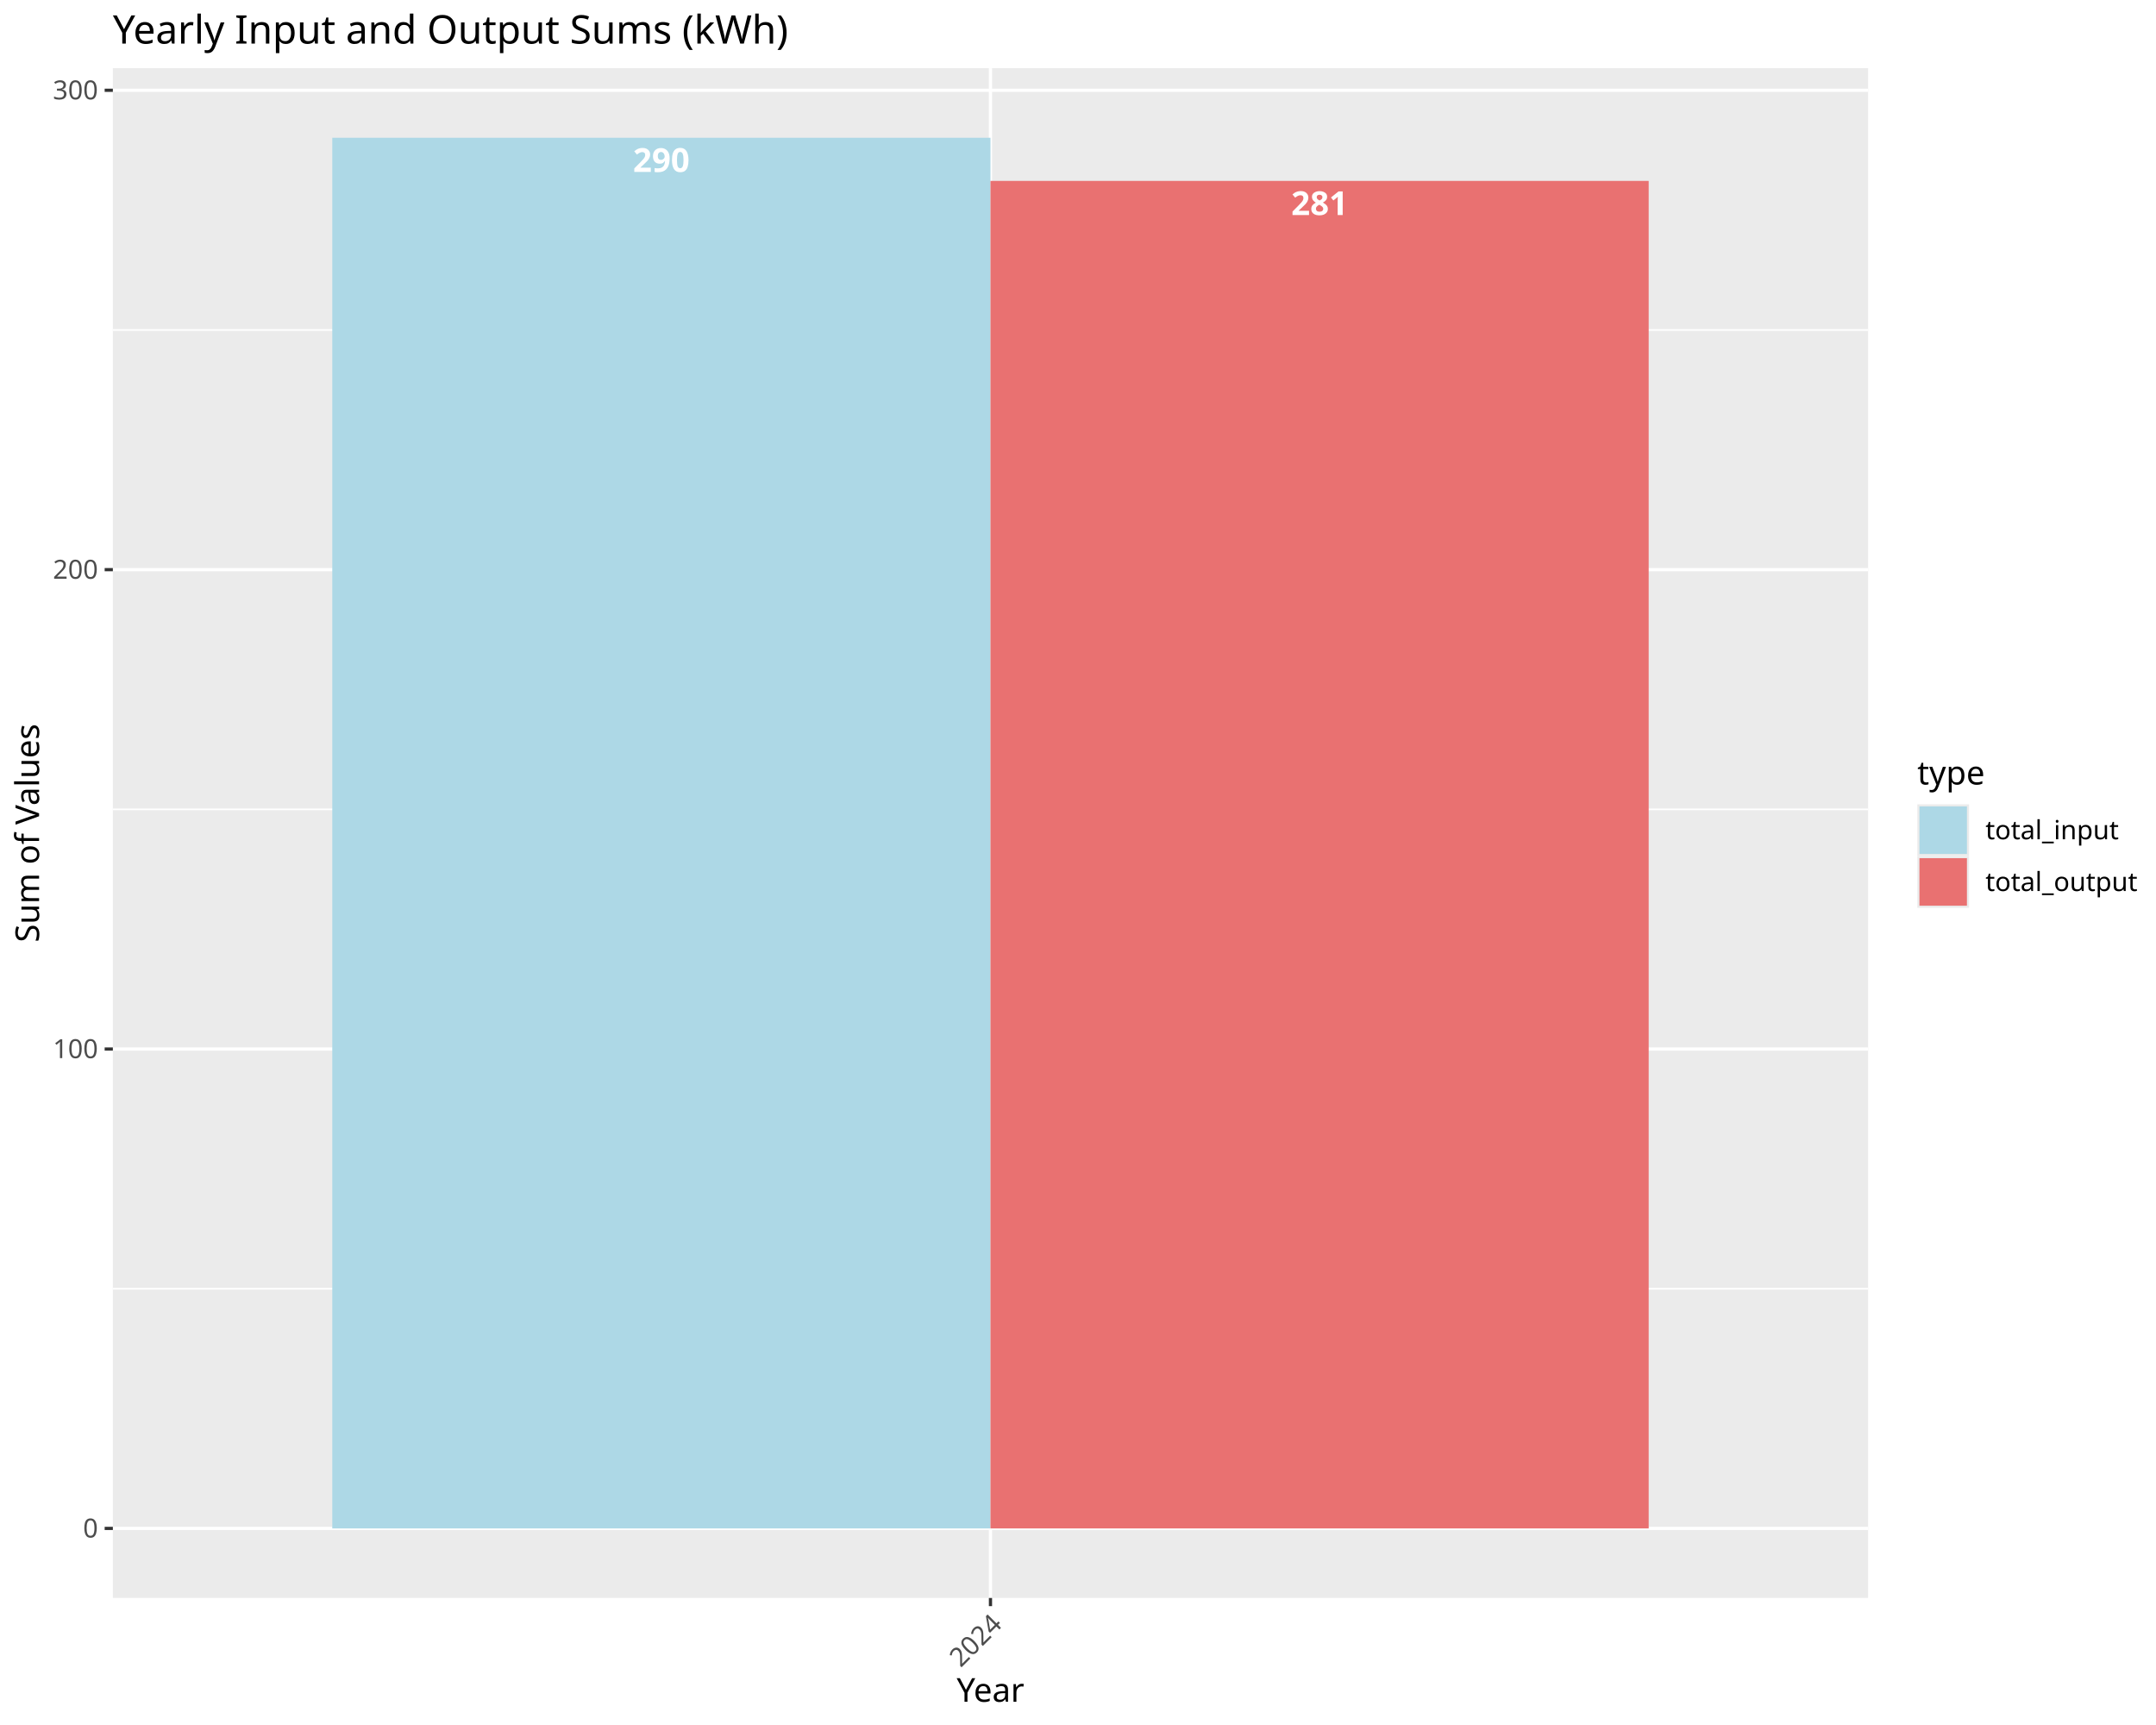
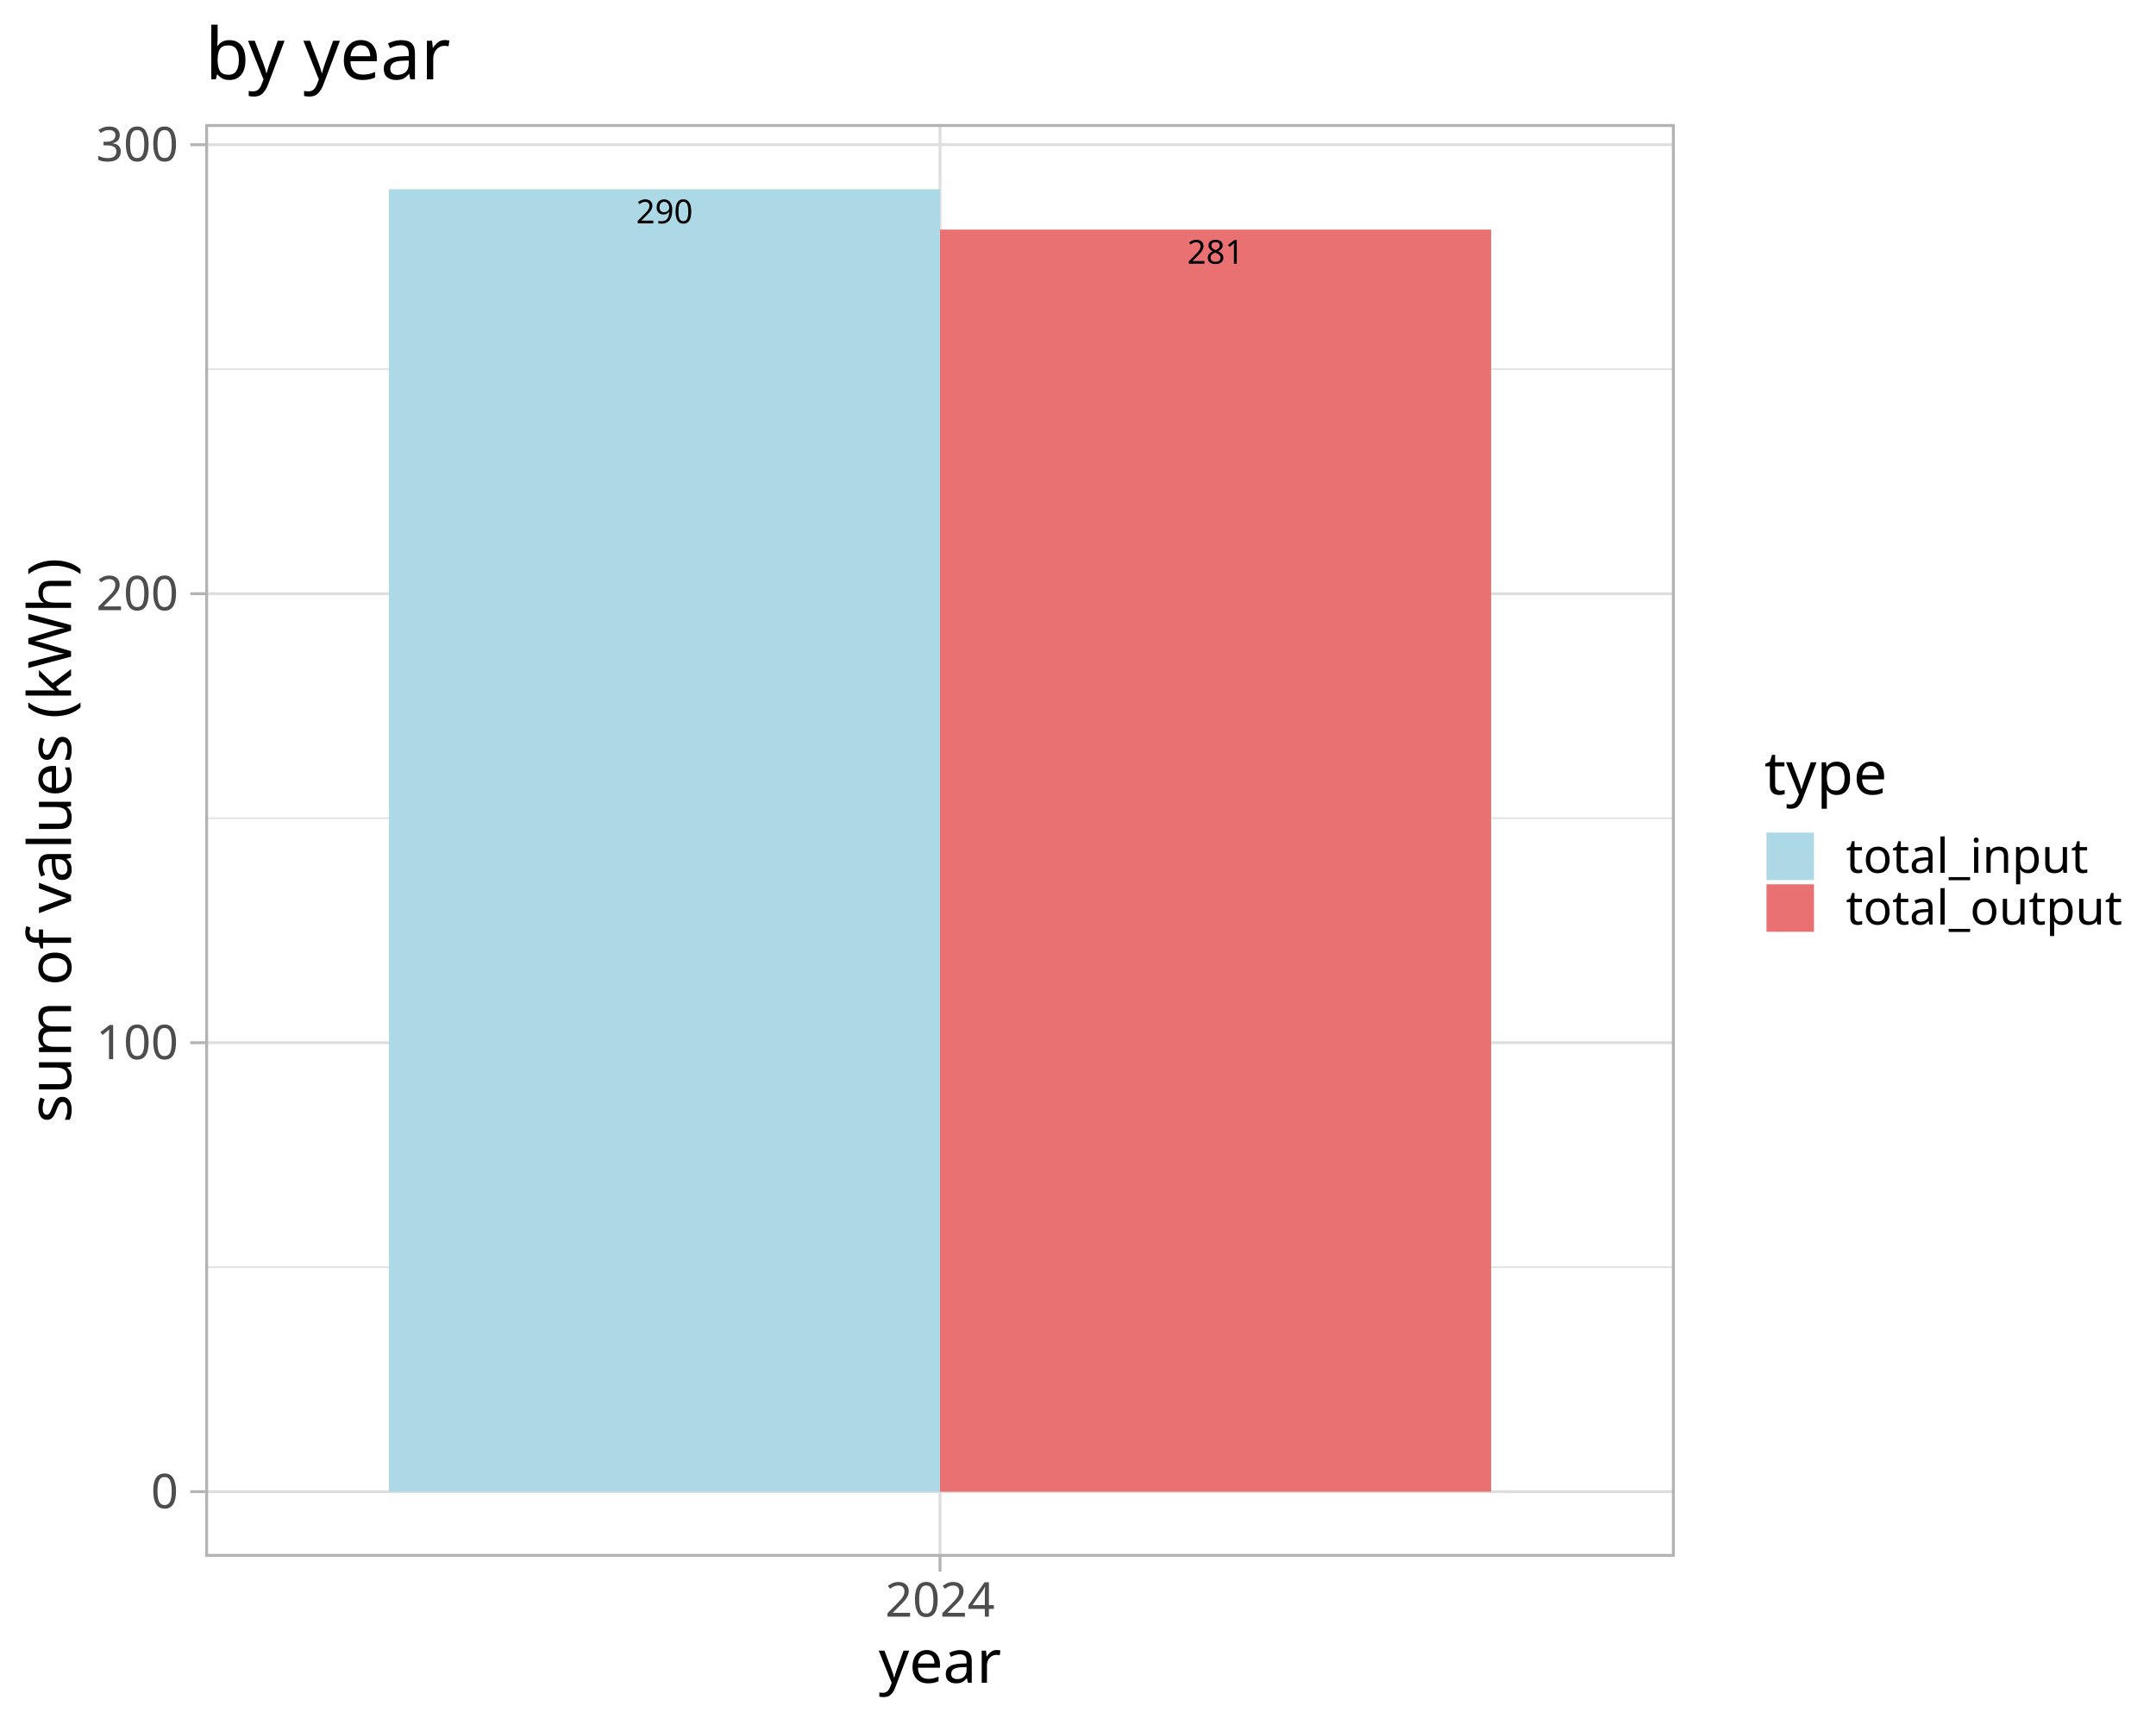
<svg xmlns="http://www.w3.org/2000/svg" class="svglite" data-engine-version="2.0" width="720.00pt" height="576.00pt" viewBox="0 0 720.00 576.00">
  <defs>
    <style type="text/css">
    .svglite line, .svglite polyline, .svglite polygon, .svglite path, .svglite rect, .svglite circle {
      fill: none;
      stroke: #000000;
      stroke-linecap: round;
      stroke-linejoin: round;
      stroke-miterlimit: 10.00;
    }
  </style>
  </defs>
  <rect width="100%" height="100%" style="stroke: none; fill: #FFFFFF;" />
  <defs>
    <clipPath id="cpMC4wMHw3MjAuMDB8MC4wMHw1NzYuMDA=">
      <rect x="0.00" y="0.00" width="720.00" height="576.00" />
    </clipPath>
  </defs>
  <g clip-path="url(#cpMC4wMHw3MjAuMDB8MC4wMHw1NzYuMDA=)">
-     <rect x="0.00" y="0.00" width="720.00" height="576.00" style="stroke-width: 1.07; stroke: #FFFFFF; fill: #FFFFFF;" />
+     <rect x="-0" y="0.00" width="720.00" height="576.00" style="stroke-width: 1.94; stroke: #FFFFFF; fill: #FFFFFF;" />
  </g>
  <defs>
-     <clipPath id="cpMzcuNjl8NjIzLjg1fDIyLjc4fDUzMy41OA==">
-       <rect x="37.69" y="22.78" width="586.16" height="510.79" />
+     <clipPath id="cpNjguNTJ8NTU5LjMyfDQxLjQyfDUxOS44NA==">
+       <rect x="68.52" y="41.42" width="490.79" height="478.42" />
    </clipPath>
  </defs>
-   <g clip-path="url(#cpMzcuNjl8NjIzLjg1fDIyLjc4fDUzMy41OA==)">
-     <rect x="37.69" y="22.78" width="586.16" height="510.79" style="stroke-width: 1.07; stroke: none; fill: #EBEBEB;" />
-     <polyline points="37.69,430.33 623.85,430.33 " style="stroke-width: 0.53; stroke: #FFFFFF; stroke-linecap: butt;" />
-     <polyline points="37.69,270.26 623.85,270.26 " style="stroke-width: 0.53; stroke: #FFFFFF; stroke-linecap: butt;" />
-     <polyline points="37.69,110.19 623.85,110.19 " style="stroke-width: 0.53; stroke: #FFFFFF; stroke-linecap: butt;" />
-     <polyline points="37.69,510.36 623.85,510.36 " style="stroke-width: 1.07; stroke: #FFFFFF; stroke-linecap: butt;" />
-     <polyline points="37.69,350.29 623.85,350.29 " style="stroke-width: 1.07; stroke: #FFFFFF; stroke-linecap: butt;" />
-     <polyline points="37.69,190.22 623.85,190.22 " style="stroke-width: 1.07; stroke: #FFFFFF; stroke-linecap: butt;" />
-     <polyline points="37.69,30.15 623.85,30.15 " style="stroke-width: 1.07; stroke: #FFFFFF; stroke-linecap: butt;" />
-     <polyline points="330.77,533.58 330.77,22.78 " style="stroke-width: 1.07; stroke: #FFFFFF; stroke-linecap: butt;" />
-     <rect x="110.96" y="46.00" width="219.81" height="464.36" style="stroke-width: 1.07; stroke: none; stroke-linecap: butt; stroke-linejoin: miter; fill: #ADD8E6;" />
-     <rect x="330.77" y="60.41" width="219.81" height="449.95" style="stroke-width: 1.07; stroke: none; stroke-linecap: butt; stroke-linejoin: miter; fill: #E97171;" />
-     <text x="220.86" y="57.40" text-anchor="middle" style="font-size: 11.04px; font-weight: bold; fill: #FFFFFF; font-family: sans;" textLength="18.42px" lengthAdjust="spacingAndGlyphs">290</text>
-     <text x="440.67" y="71.80" text-anchor="middle" style="font-size: 11.04px; font-weight: bold; fill: #FFFFFF; font-family: sans;" textLength="18.42px" lengthAdjust="spacingAndGlyphs">281</text>
+   <g clip-path="url(#cpNjguNTJ8NTU5LjMyfDQxLjQyfDUxOS44NA==)">
+     <rect x="68.52" y="41.42" width="490.79" height="478.42" style="stroke-width: 1.94; stroke: none; fill: #FFFFFF;" />
+     <polyline points="68.52,423.13 559.32,423.13 " style="stroke-width: 0.48; stroke: #DEDEDE; stroke-linecap: butt;" />
+     <polyline points="68.52,273.21 559.32,273.21 " style="stroke-width: 0.48; stroke: #DEDEDE; stroke-linecap: butt;" />
+     <polyline points="68.52,123.29 559.32,123.29 " style="stroke-width: 0.48; stroke: #DEDEDE; stroke-linecap: butt;" />
+     <polyline points="68.52,498.09 559.32,498.09 " style="stroke-width: 0.97; stroke: #DEDEDE; stroke-linecap: butt;" />
+     <polyline points="68.52,348.17 559.32,348.17 " style="stroke-width: 0.97; stroke: #DEDEDE; stroke-linecap: butt;" />
+     <polyline points="68.52,198.25 559.32,198.25 " style="stroke-width: 0.97; stroke: #DEDEDE; stroke-linecap: butt;" />
+     <polyline points="68.52,48.33 559.32,48.33 " style="stroke-width: 0.97; stroke: #DEDEDE; stroke-linecap: butt;" />
+     <polyline points="313.92,519.84 313.92,41.42 " style="stroke-width: 0.97; stroke: #DEDEDE; stroke-linecap: butt;" />
+     <rect x="129.87" y="63.17" width="184.05" height="434.92" style="stroke-width: 1.07; stroke: none; stroke-linecap: butt; stroke-linejoin: miter; fill: #ADD8E6;" />
+     <rect x="313.92" y="76.66" width="184.05" height="421.43" style="stroke-width: 1.07; stroke: none; stroke-linecap: butt; stroke-linejoin: miter; fill: #E97171;" />
+     <text x="221.90" y="74.57" text-anchor="middle" style="font-size: 11.04px; font-family: sans;" textLength="18.42px" lengthAdjust="spacingAndGlyphs">290</text>
+     <text x="405.95" y="88.06" text-anchor="middle" style="font-size: 11.04px; font-family: sans;" textLength="18.42px" lengthAdjust="spacingAndGlyphs">281</text>
+     <rect x="68.52" y="41.42" width="490.79" height="478.42" style="stroke-width: 1.94; stroke: #B3B3B3;" />
  </g>
  <g clip-path="url(#cpMC4wMHw3MjAuMDB8MC4wMHw1NzYuMDA=)">
-     <text x="32.76" y="513.39" text-anchor="end" style="font-size: 8.80px; fill: #4D4D4D; font-family: sans;" textLength="4.89px" lengthAdjust="spacingAndGlyphs">0</text>
-     <text x="32.76" y="353.32" text-anchor="end" style="font-size: 8.80px; fill: #4D4D4D; font-family: sans;" textLength="14.68px" lengthAdjust="spacingAndGlyphs">100</text>
-     <text x="32.76" y="193.25" text-anchor="end" style="font-size: 8.80px; fill: #4D4D4D; font-family: sans;" textLength="14.68px" lengthAdjust="spacingAndGlyphs">200</text>
-     <text x="32.76" y="33.18" text-anchor="end" style="font-size: 8.80px; fill: #4D4D4D; font-family: sans;" textLength="14.68px" lengthAdjust="spacingAndGlyphs">300</text>
-     <polyline points="34.95,510.36 37.69,510.36 " style="stroke-width: 1.07; stroke: #333333; stroke-linecap: butt;" />
-     <polyline points="34.95,350.29 37.69,350.29 " style="stroke-width: 1.07; stroke: #333333; stroke-linecap: butt;" />
-     <polyline points="34.95,190.22 37.69,190.22 " style="stroke-width: 1.07; stroke: #333333; stroke-linecap: butt;" />
-     <polyline points="34.95,30.15 37.69,30.15 " style="stroke-width: 1.07; stroke: #333333; stroke-linecap: butt;" />
-     <polyline points="330.77,536.32 330.77,533.58 " style="stroke-width: 1.07; stroke: #333333; stroke-linecap: butt;" />
-     <text transform="translate(335.05,542.79) rotate(-45)" text-anchor="end" style="font-size: 8.80px; fill: #4D4D4D; font-family: sans;" textLength="19.58px" lengthAdjust="spacingAndGlyphs">2024</text>
-     <text x="330.77" y="568.24" text-anchor="middle" style="font-size: 11.00px; font-family: sans;" textLength="23.24px" lengthAdjust="spacingAndGlyphs">Year</text>
-     <text transform="translate(13.05,278.18) rotate(-90)" text-anchor="middle" style="font-size: 11.00px; font-family: sans;" textLength="71.55px" lengthAdjust="spacingAndGlyphs">Sum of Values</text>
-     <rect x="634.81" y="247.75" width="79.71" height="60.85" style="stroke-width: 1.07; stroke: none; fill: #FFFFFF;" />
-     <text x="640.29" y="261.95" style="font-size: 11.00px; font-family: sans;" textLength="20.80px" lengthAdjust="spacingAndGlyphs">type</text>
-     <rect x="640.29" y="268.57" width="17.28" height="17.28" style="stroke-width: 1.07; stroke: none; fill: #EBEBEB;" />
-     <rect x="641.00" y="269.28" width="15.86" height="15.86" style="stroke-width: 1.07; stroke: none; stroke-linecap: butt; stroke-linejoin: miter; fill: #ADD8E6;" />
-     <rect x="640.29" y="285.85" width="17.28" height="17.28" style="stroke-width: 1.07; stroke: none; fill: #EBEBEB;" />
-     <rect x="641.00" y="286.56" width="15.86" height="15.86" style="stroke-width: 1.07; stroke: none; stroke-linecap: butt; stroke-linejoin: miter; fill: #E97171;" />
-     <text x="663.05" y="280.24" style="font-size: 8.80px; font-family: sans;" textLength="40.61px" lengthAdjust="spacingAndGlyphs">total_input</text>
-     <text x="663.05" y="297.52" style="font-size: 8.80px; font-family: sans;" textLength="45.99px" lengthAdjust="spacingAndGlyphs">total_output</text>
-     <text x="37.69" y="14.56" style="font-size: 13.20px; font-family: sans;" textLength="215.72px" lengthAdjust="spacingAndGlyphs">Yearly Input and Output Sums (kWh)</text>
+     <text x="59.56" y="503.60" text-anchor="end" style="font-size: 16.00px; fill: #4D4D4D; font-family: sans;" textLength="8.90px" lengthAdjust="spacingAndGlyphs">0</text>
+     <text x="59.56" y="353.68" text-anchor="end" style="font-size: 16.00px; fill: #4D4D4D; font-family: sans;" textLength="26.70px" lengthAdjust="spacingAndGlyphs">100</text>
+     <text x="59.56" y="203.76" text-anchor="end" style="font-size: 16.00px; fill: #4D4D4D; font-family: sans;" textLength="26.70px" lengthAdjust="spacingAndGlyphs">200</text>
+     <text x="59.56" y="53.83" text-anchor="end" style="font-size: 16.00px; fill: #4D4D4D; font-family: sans;" textLength="26.70px" lengthAdjust="spacingAndGlyphs">300</text>
+     <polyline points="63.54,498.09 68.52,498.09 " style="stroke-width: 0.97; stroke: #B3B3B3; stroke-linecap: butt;" />
+     <polyline points="63.54,348.17 68.52,348.17 " style="stroke-width: 0.97; stroke: #B3B3B3; stroke-linecap: butt;" />
+     <polyline points="63.54,198.25 68.52,198.25 " style="stroke-width: 0.97; stroke: #B3B3B3; stroke-linecap: butt;" />
+     <polyline points="63.54,48.33 68.52,48.33 " style="stroke-width: 0.97; stroke: #B3B3B3; stroke-linecap: butt;" />
+     <polyline points="313.92,524.82 313.92,519.84 " style="stroke-width: 0.97; stroke: #B3B3B3; stroke-linecap: butt;" />
+     <text x="313.92" y="539.82" text-anchor="middle" style="font-size: 16.00px; fill: #4D4D4D; font-family: sans;" textLength="35.60px" lengthAdjust="spacingAndGlyphs">2024</text>
+     <text x="313.92" y="561.89" text-anchor="middle" style="font-size: 20.00px; font-family: sans;" textLength="38.92px" lengthAdjust="spacingAndGlyphs">year</text>
+     <text transform="translate(23.73,280.63) rotate(-90)" text-anchor="middle" style="font-size: 20.00px; font-family: sans;" textLength="182.30px" lengthAdjust="spacingAndGlyphs">sum of values (kWh)</text>
+     <rect x="579.24" y="239.45" width="130.79" height="82.36" style="stroke-width: 1.94; stroke: none; fill: #FFFFFF;" />
+     <text x="589.21" y="265.25" style="font-size: 20.00px; font-family: sans;" textLength="37.81px" lengthAdjust="spacingAndGlyphs">type</text>
+     <rect x="589.21" y="277.29" width="17.28" height="17.28" style="stroke-width: 1.94; stroke: none; fill: #FFFFFF;" />
+     <rect x="589.92" y="278.00" width="15.86" height="15.86" style="stroke-width: 1.07; stroke: none; stroke-linecap: butt; stroke-linejoin: miter; fill: #ADD8E6;" />
+     <rect x="589.21" y="294.57" width="17.28" height="17.28" style="stroke-width: 1.94; stroke: none; fill: #FFFFFF;" />
+     <rect x="589.92" y="295.28" width="15.86" height="15.86" style="stroke-width: 1.07; stroke: none; stroke-linecap: butt; stroke-linejoin: miter; fill: #E97171;" />
+     <text x="616.45" y="291.44" style="font-size: 16.00px; font-family: sans;" textLength="73.83px" lengthAdjust="spacingAndGlyphs">total_input</text>
+     <text x="616.45" y="308.72" style="font-size: 16.00px; font-family: sans;" textLength="83.63px" lengthAdjust="spacingAndGlyphs">total_output</text>
+     <text x="68.52" y="26.48" style="font-size: 24.00px; font-family: sans;" textLength="78.72px" lengthAdjust="spacingAndGlyphs">by year</text>
  </g>
</svg>
